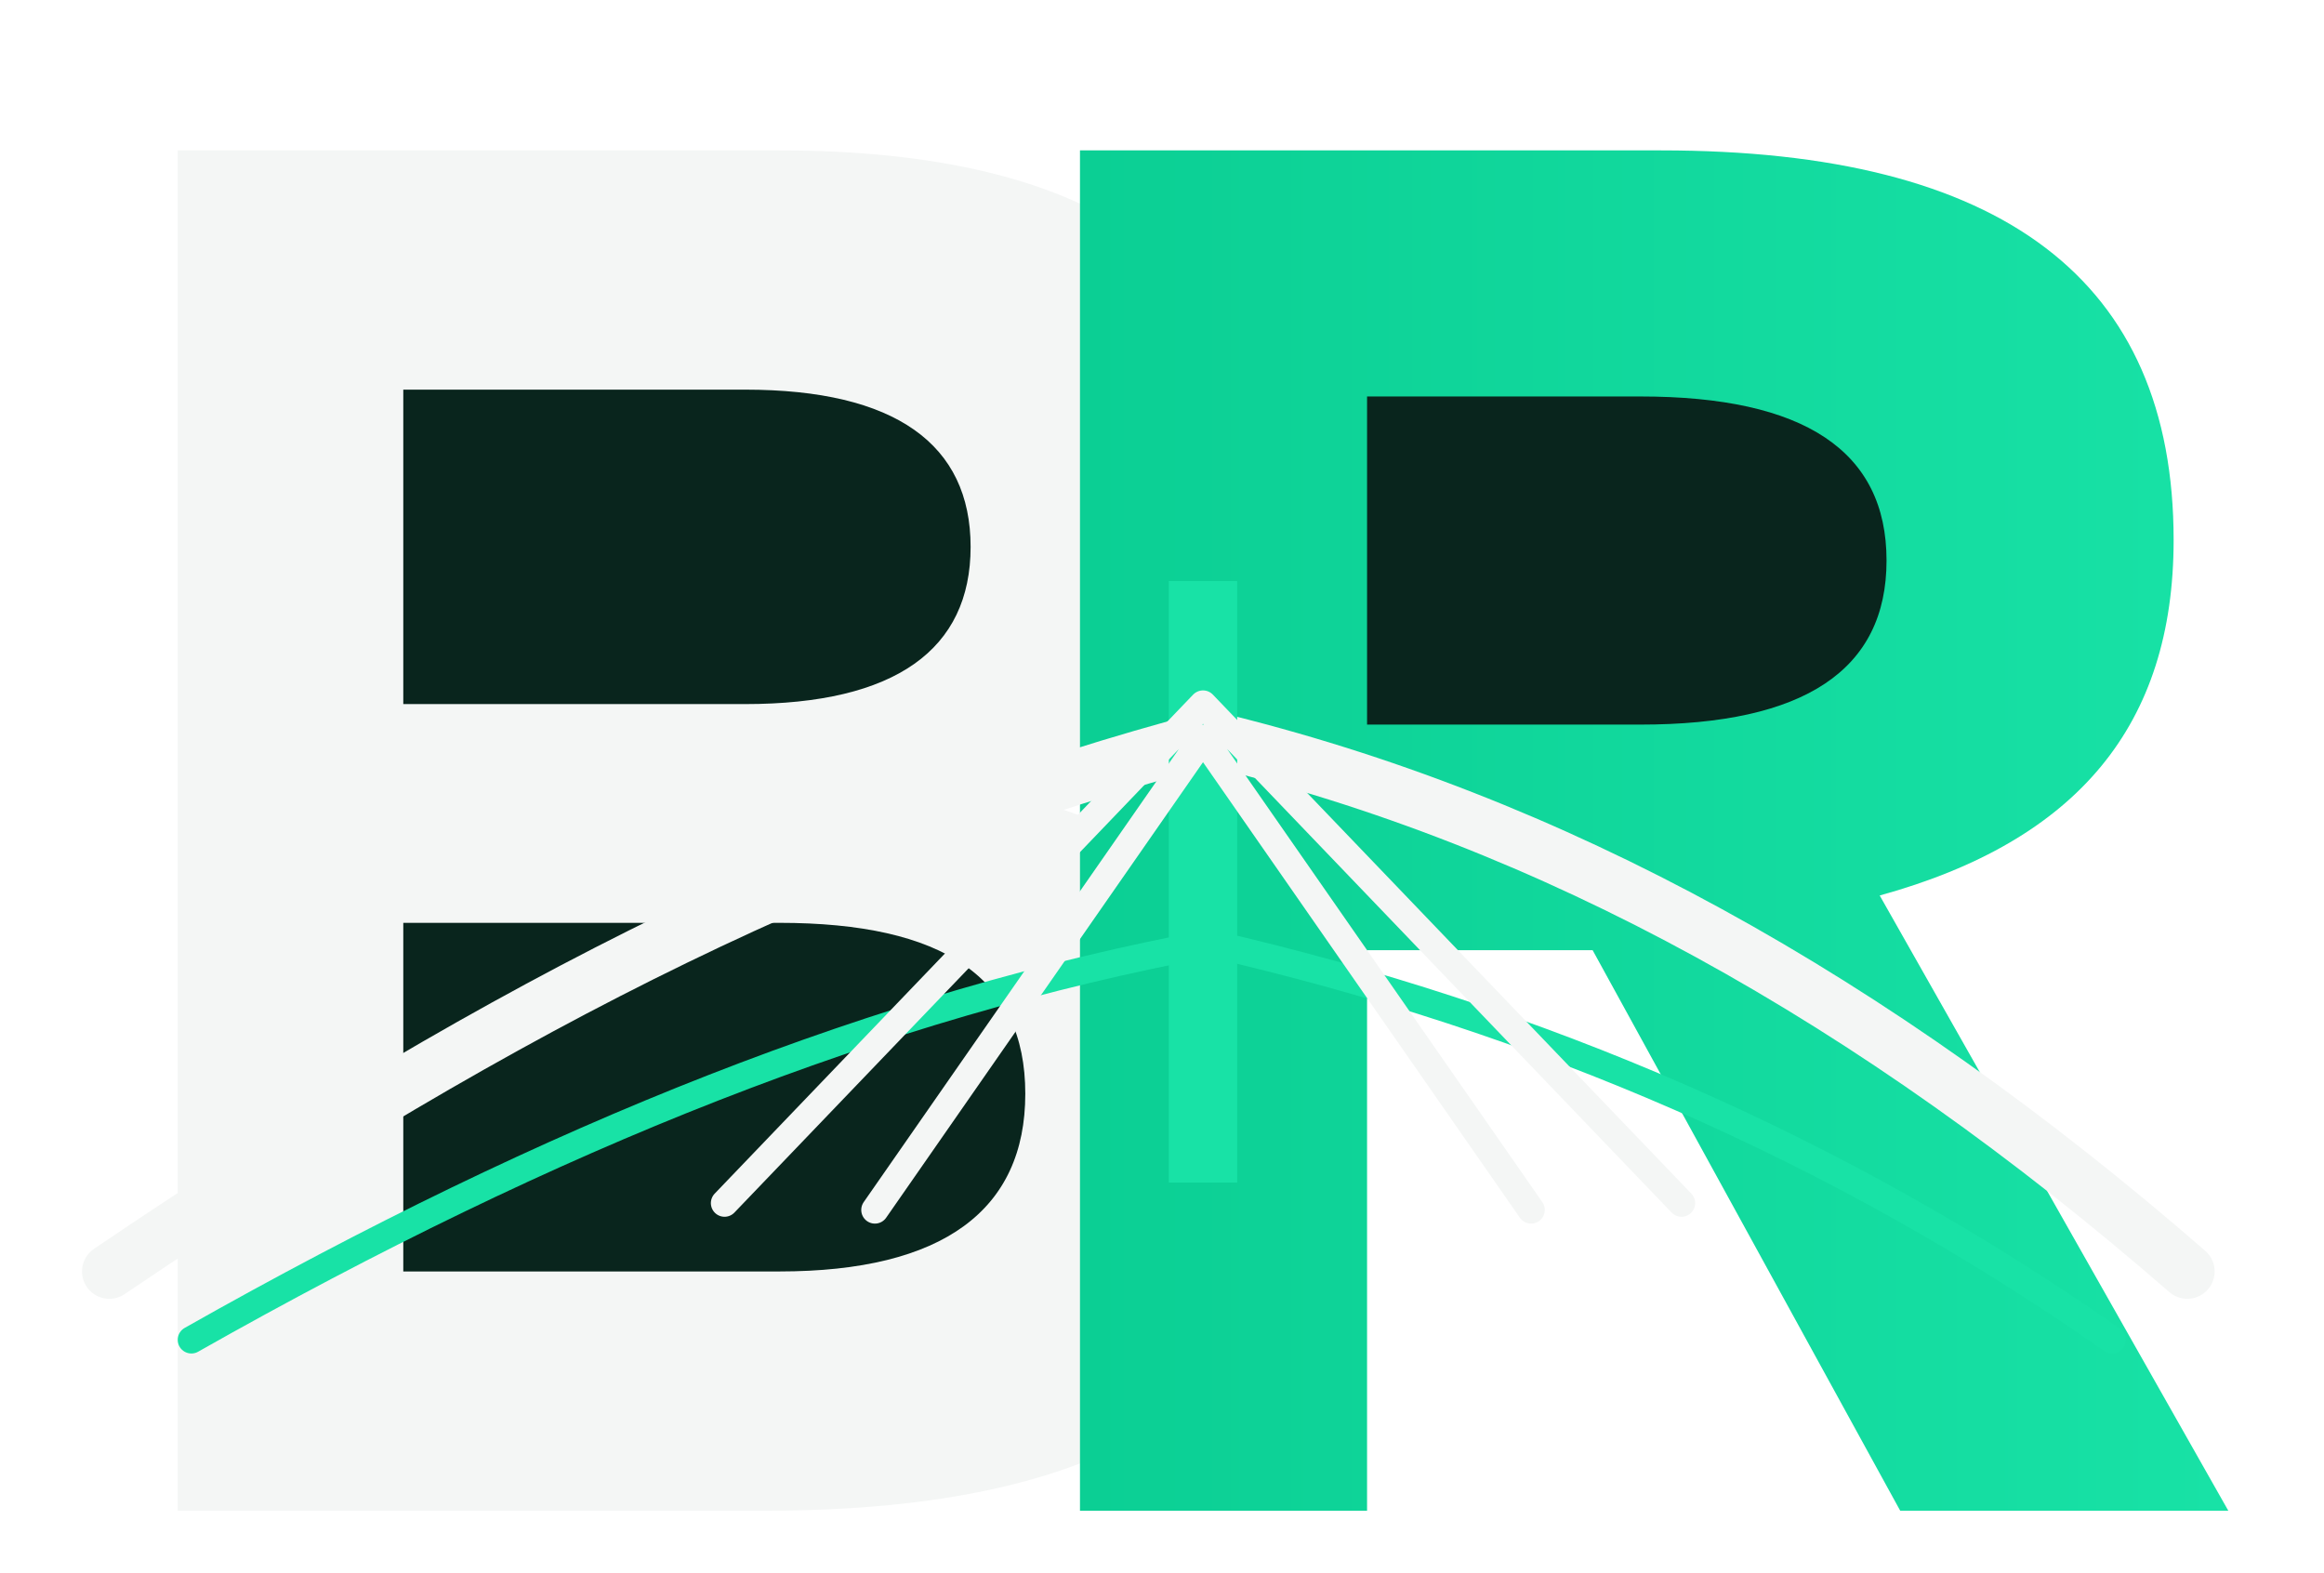
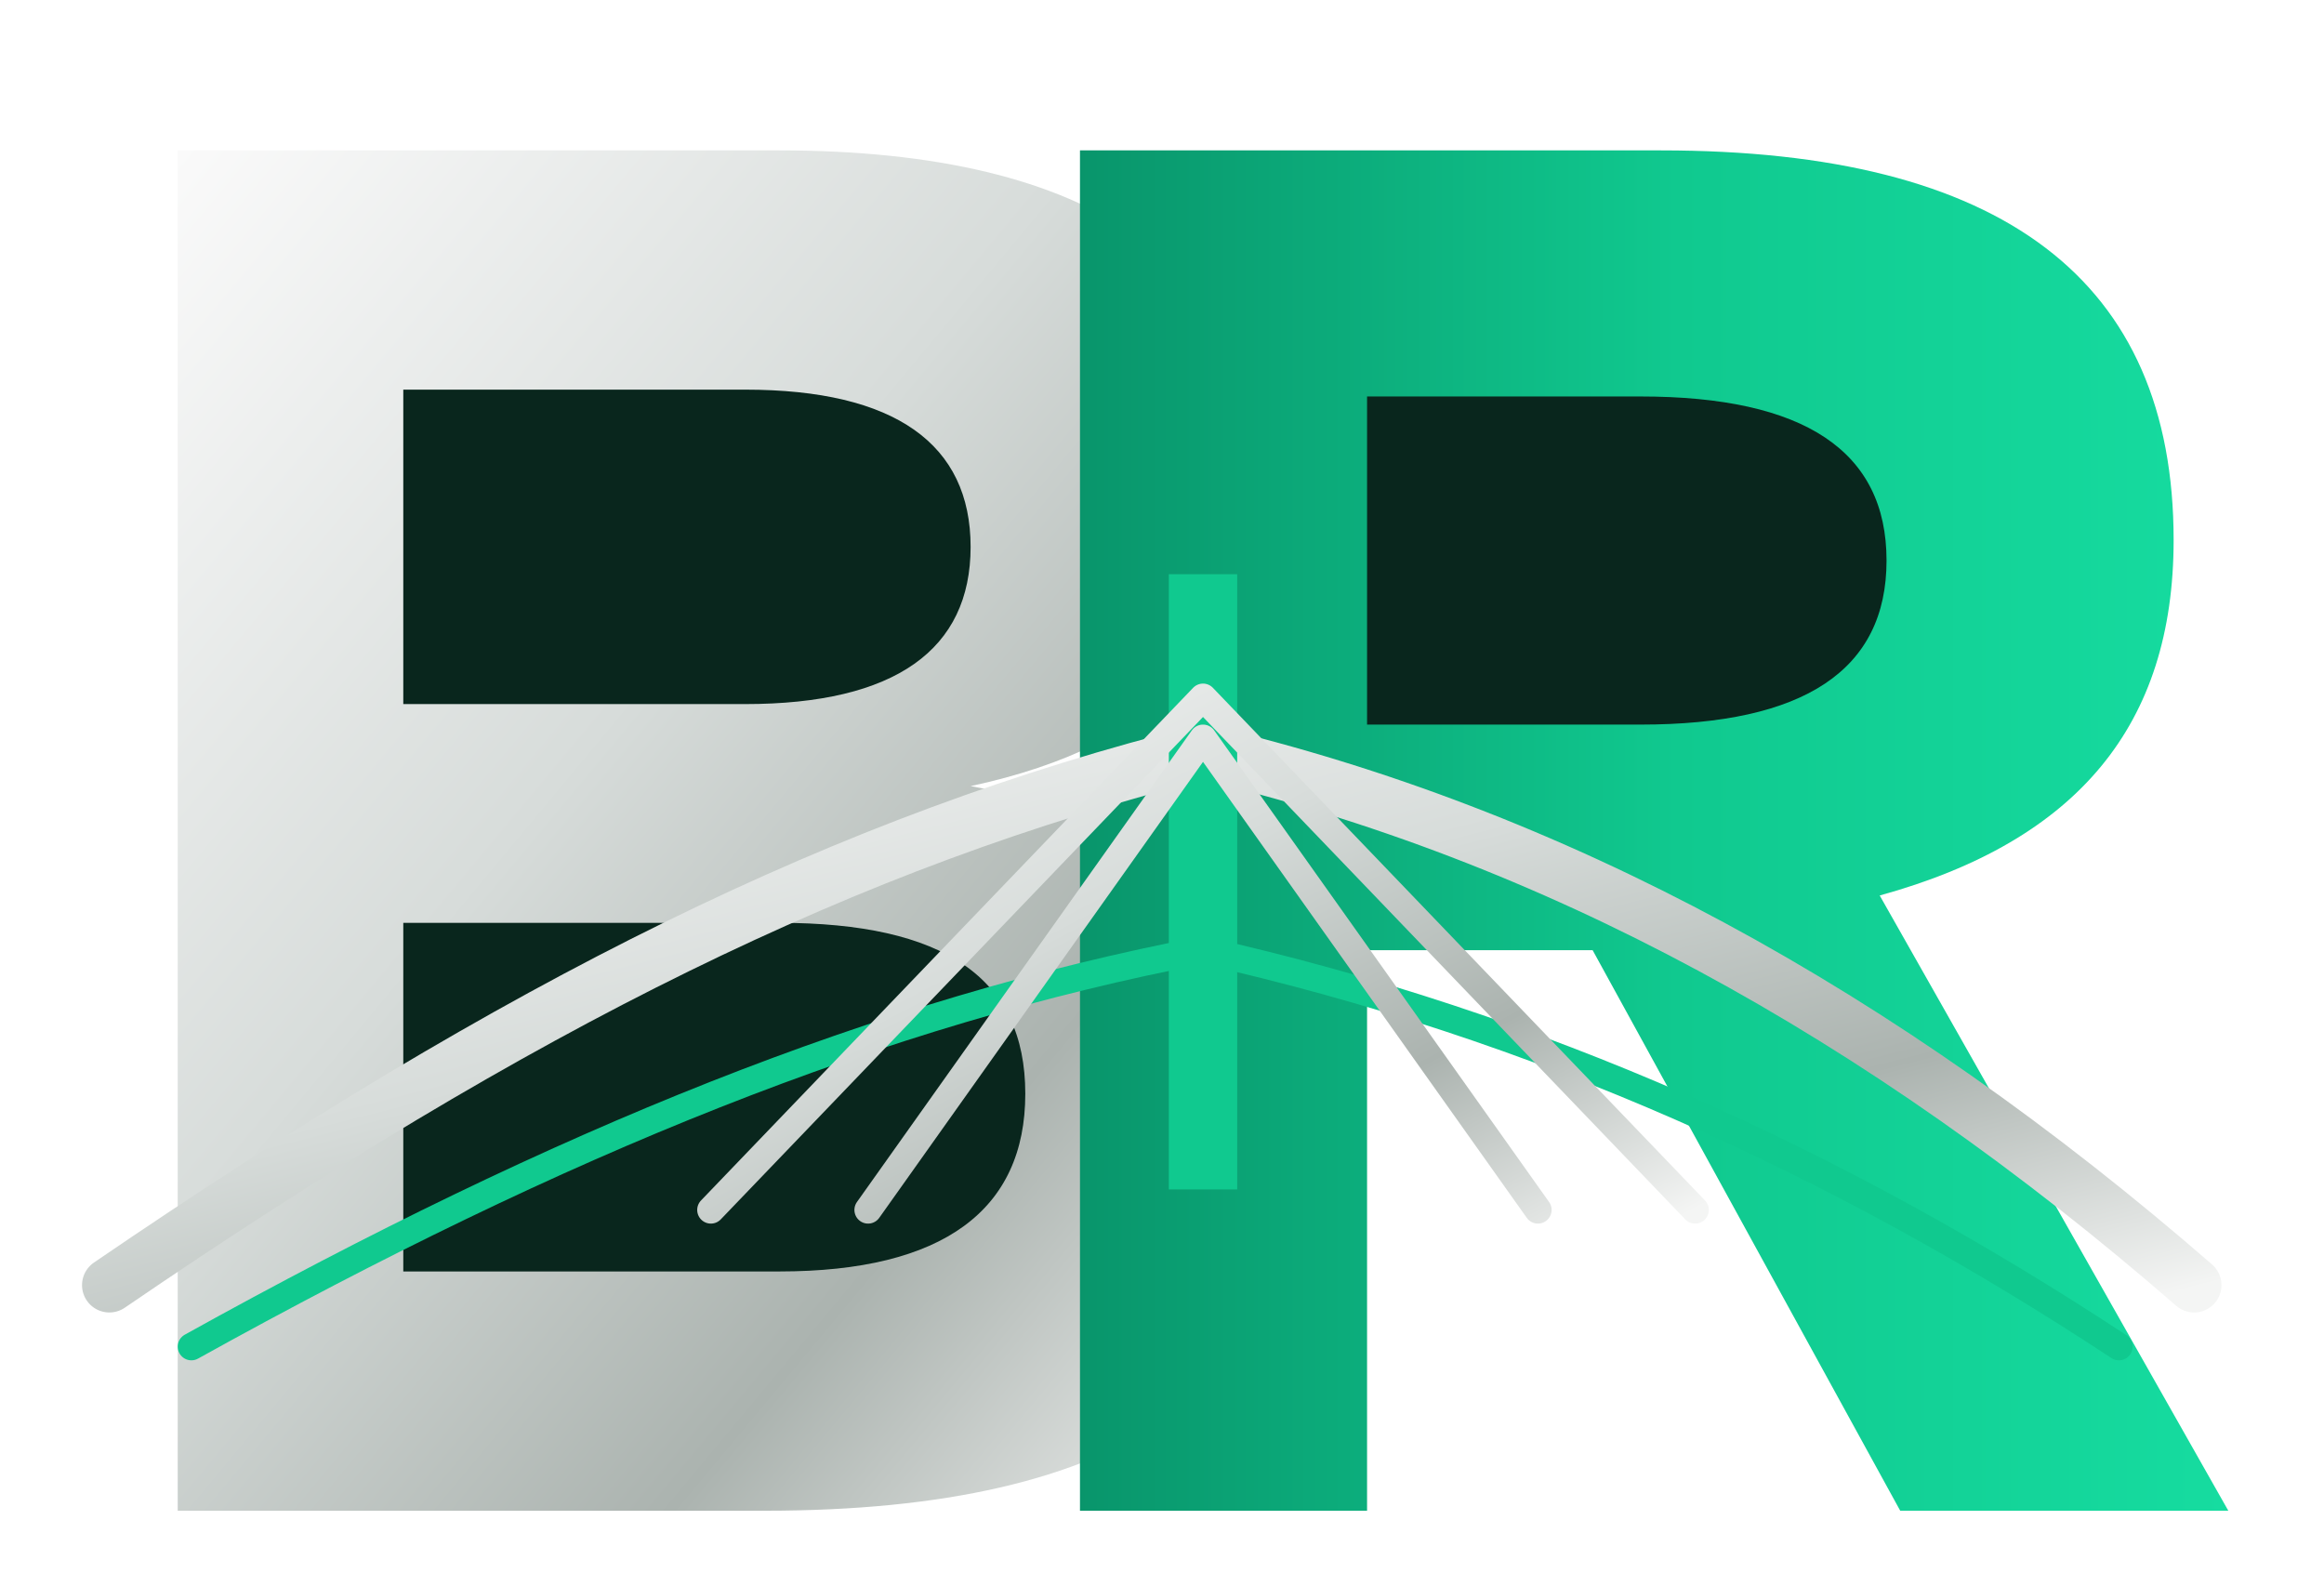
<svg xmlns="http://www.w3.org/2000/svg" viewBox="0 0 340 230" role="img" aria-label="Bridge Rise">
  <defs>
-     <linearGradient id="g" x1="0" x2="1">
-       <stop stop-color="#0bcf94" />
-       <stop offset="1" stop-color="#18e2a6" />
+     <linearGradient id="silver" x1="0" y1="0" x2="1" y2="1">
+       <stop stop-color="#fafafa" />
+       <stop offset=".4" stop-color="#d7dcda" />
+       <stop offset=".72" stop-color="#abb3af" />
+       <stop offset="1" stop-color="#f4f5f4" />
+     </linearGradient>
+     <linearGradient id="green" x1="0" x2="1">
+       <stop stop-color="#09956b" />
+       <stop offset=".52" stop-color="#10c98f" />
+       <stop offset="1" stop-color="#16dca0" />
    </linearGradient>
  </defs>
  <g transform="translate(8 4)">
-     <path d="M18 18h88c46 0 70 17 70 49 0 23-14 38-42 44 33 6 49 24 49 51 0 37-27 55-79 55H18V18Z" fill="#f4f6f5" />
-     <path d="M51 53h50c22 0 33 8 33 23s-11 23-33 23H51V53Zm0 78h55c24 0 36 8 36 25 0 17-12 26-36 26H51v-51Z" fill="#09251d" />
-     <path d="M150 18h85c50 0 75 19 75 57 0 27-14 44-43 52l51 90h-48l-45-82h-33v82h-42V18Z" fill="url(#g)" />
-     <path d="M192 54h40c24 0 36 8 36 24s-12 24-36 24h-40V54Z" fill="#09251d" />
-     <path d="M8 182c59-40 108-64 161-78 50 12 97 38 143 78" fill="none" stroke="#f4f6f5" stroke-width="8" stroke-linecap="round" />
-     <path d="M20 192c53-30 101-49 149-58 48 11 92 30 132 58" fill="none" stroke="#18e2a6" stroke-width="4" stroke-linecap="round" />
-     <path d="M168 81v88" stroke="#18e2a6" stroke-width="10" />
-     <path d="M168 99 98 172M168 104l-48 69M168 99l70 73M168 104l48 69" fill="none" stroke="#f4f6f5" stroke-width="4" stroke-linecap="round" />
+     <path d="M18 18h88c46 0 70 17 70 49 0 23-14 38-42 44 33 6 49 24 49 51 0 37-27 55-79 55H18V18Z" fill="url(#silver)" />
+     <path d="M51 53h50c22 0 33 8 33 23s-11 23-33 23H51V53Zm0 78h55c24 0 36 8 36 25 0 17-12 26-36 26H51v-51Z" fill="#09261d" />
+     <path d="M150 18h85c50 0 75 19 75 57 0 27-14 44-43 52l51 90h-48l-45-82h-33v82h-42V18Z" fill="url(#green)" />
+     <path d="M192 54h40c24 0 36 8 36 24s-12 24-36 24h-40V54Z" fill="#09261d" />
+     <path d="M8 184c60-41 108-65 160-78 51 12 99 38 145 78" fill="none" stroke="url(#silver)" stroke-width="8" stroke-linecap="round" />
+     <path d="M20 193c54-30 101-49 148-58 49 11 93 31 134 58" fill="none" stroke="#10c98f" stroke-width="4" stroke-linecap="round" />
+     <path d="M168 80v90" stroke="#10c98f" stroke-width="10" />
+     <path d="M168 98 96 173M168 104l-49 69M168 98l72 75M168 104l49 69" fill="none" stroke="url(#silver)" stroke-width="4" stroke-linecap="round" />
  </g>
</svg>
